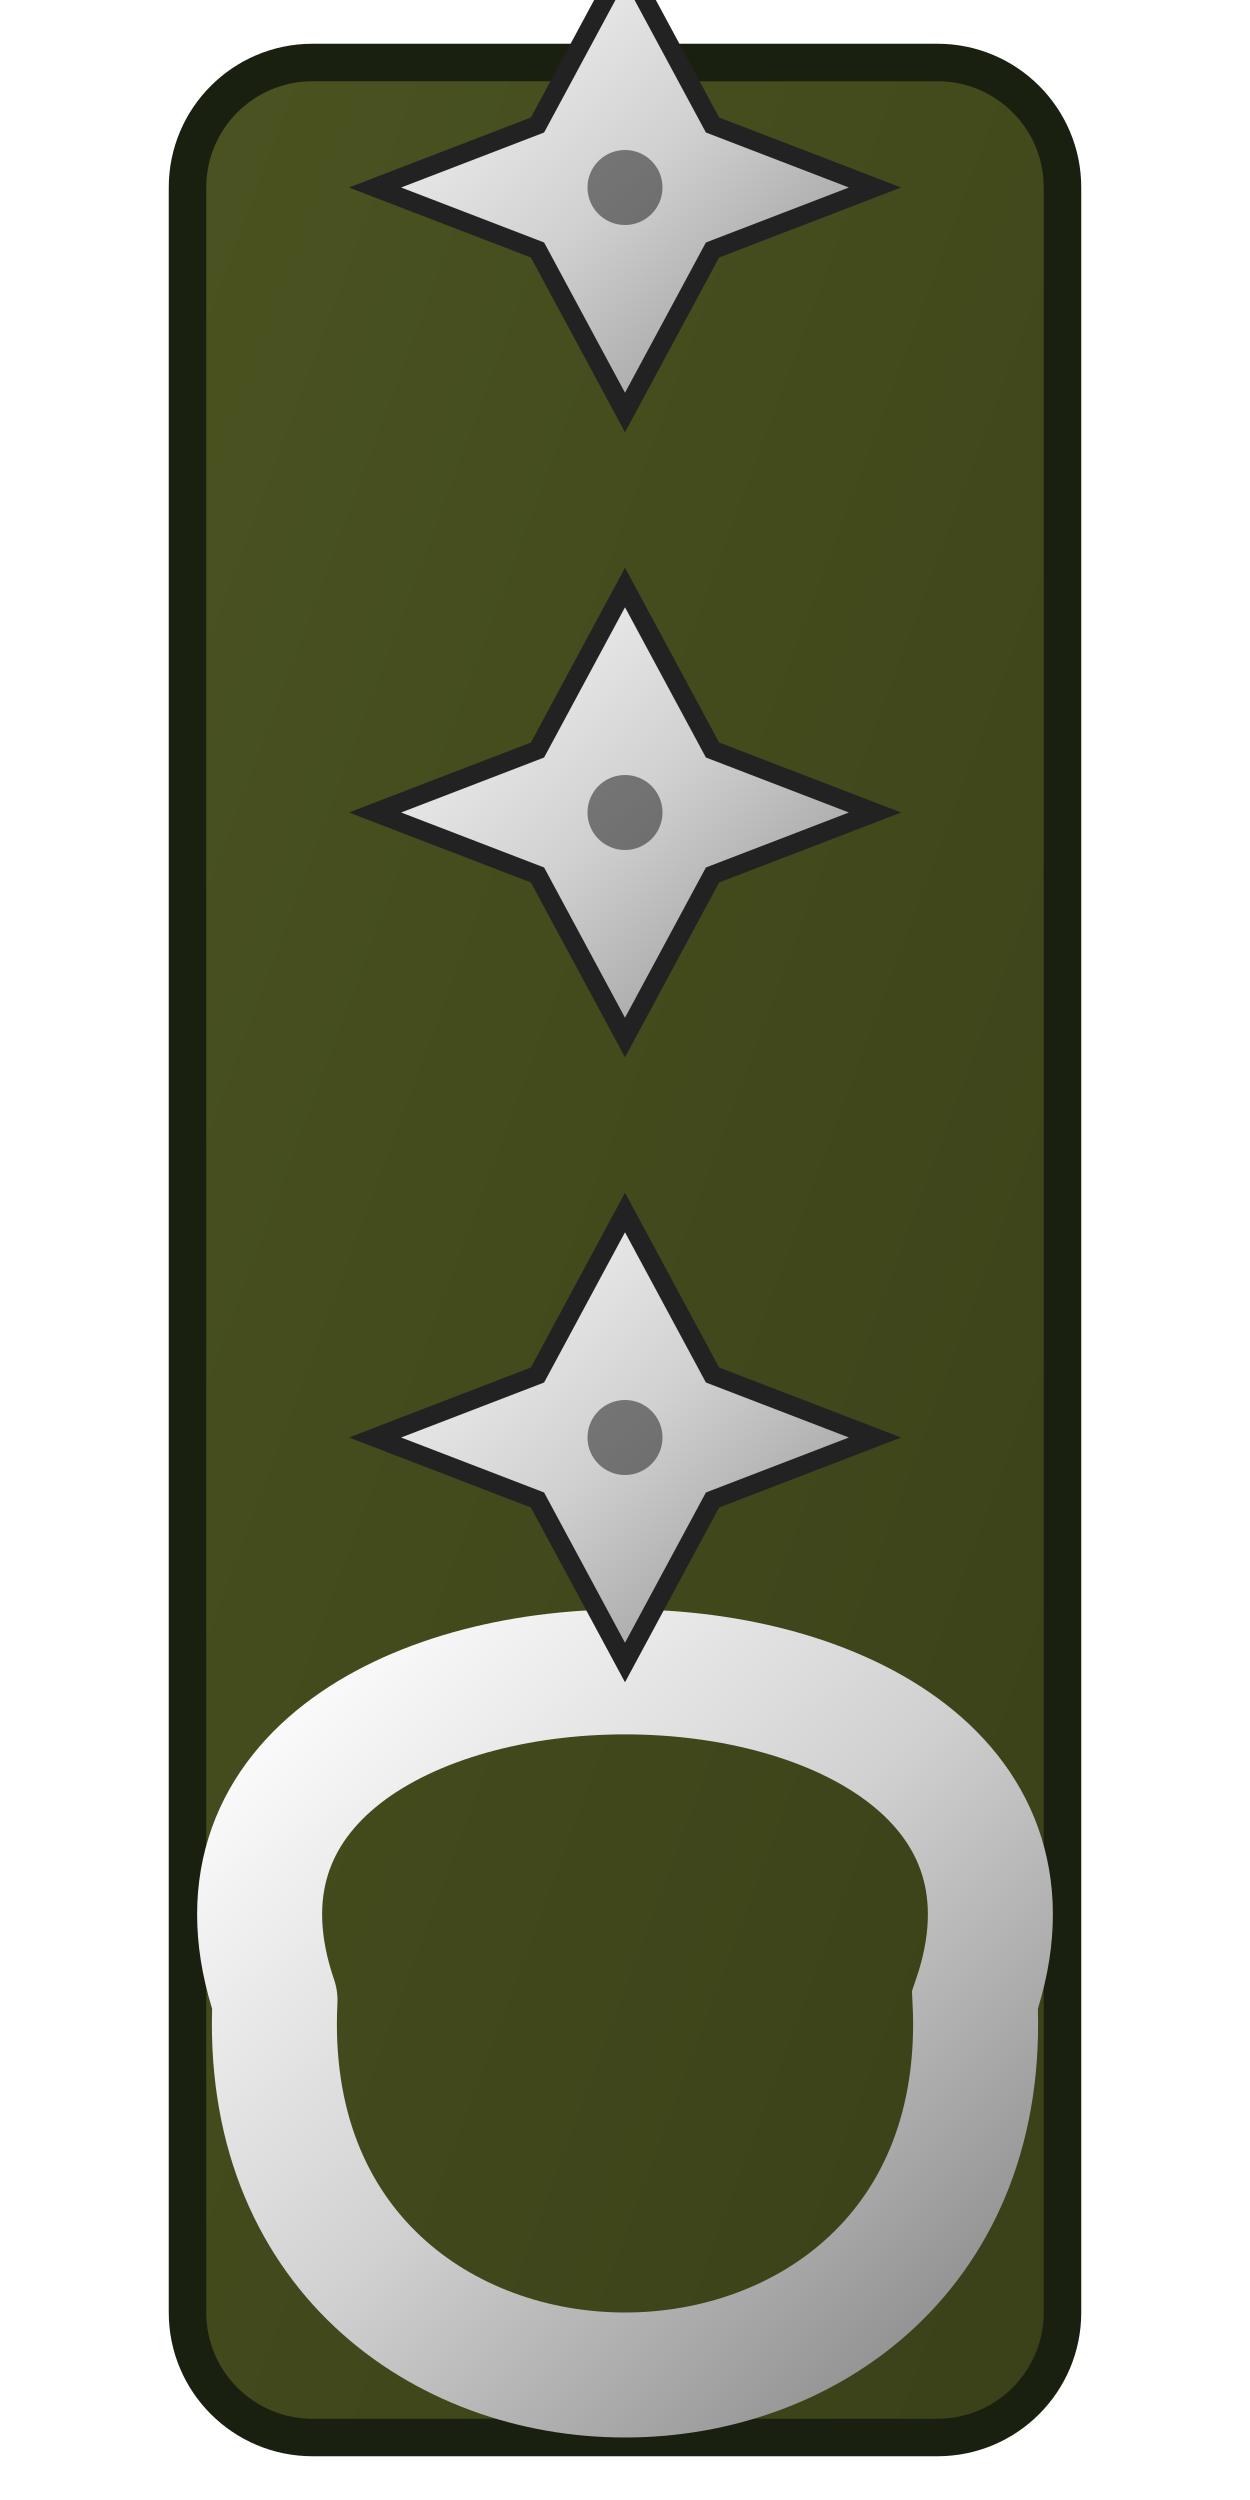
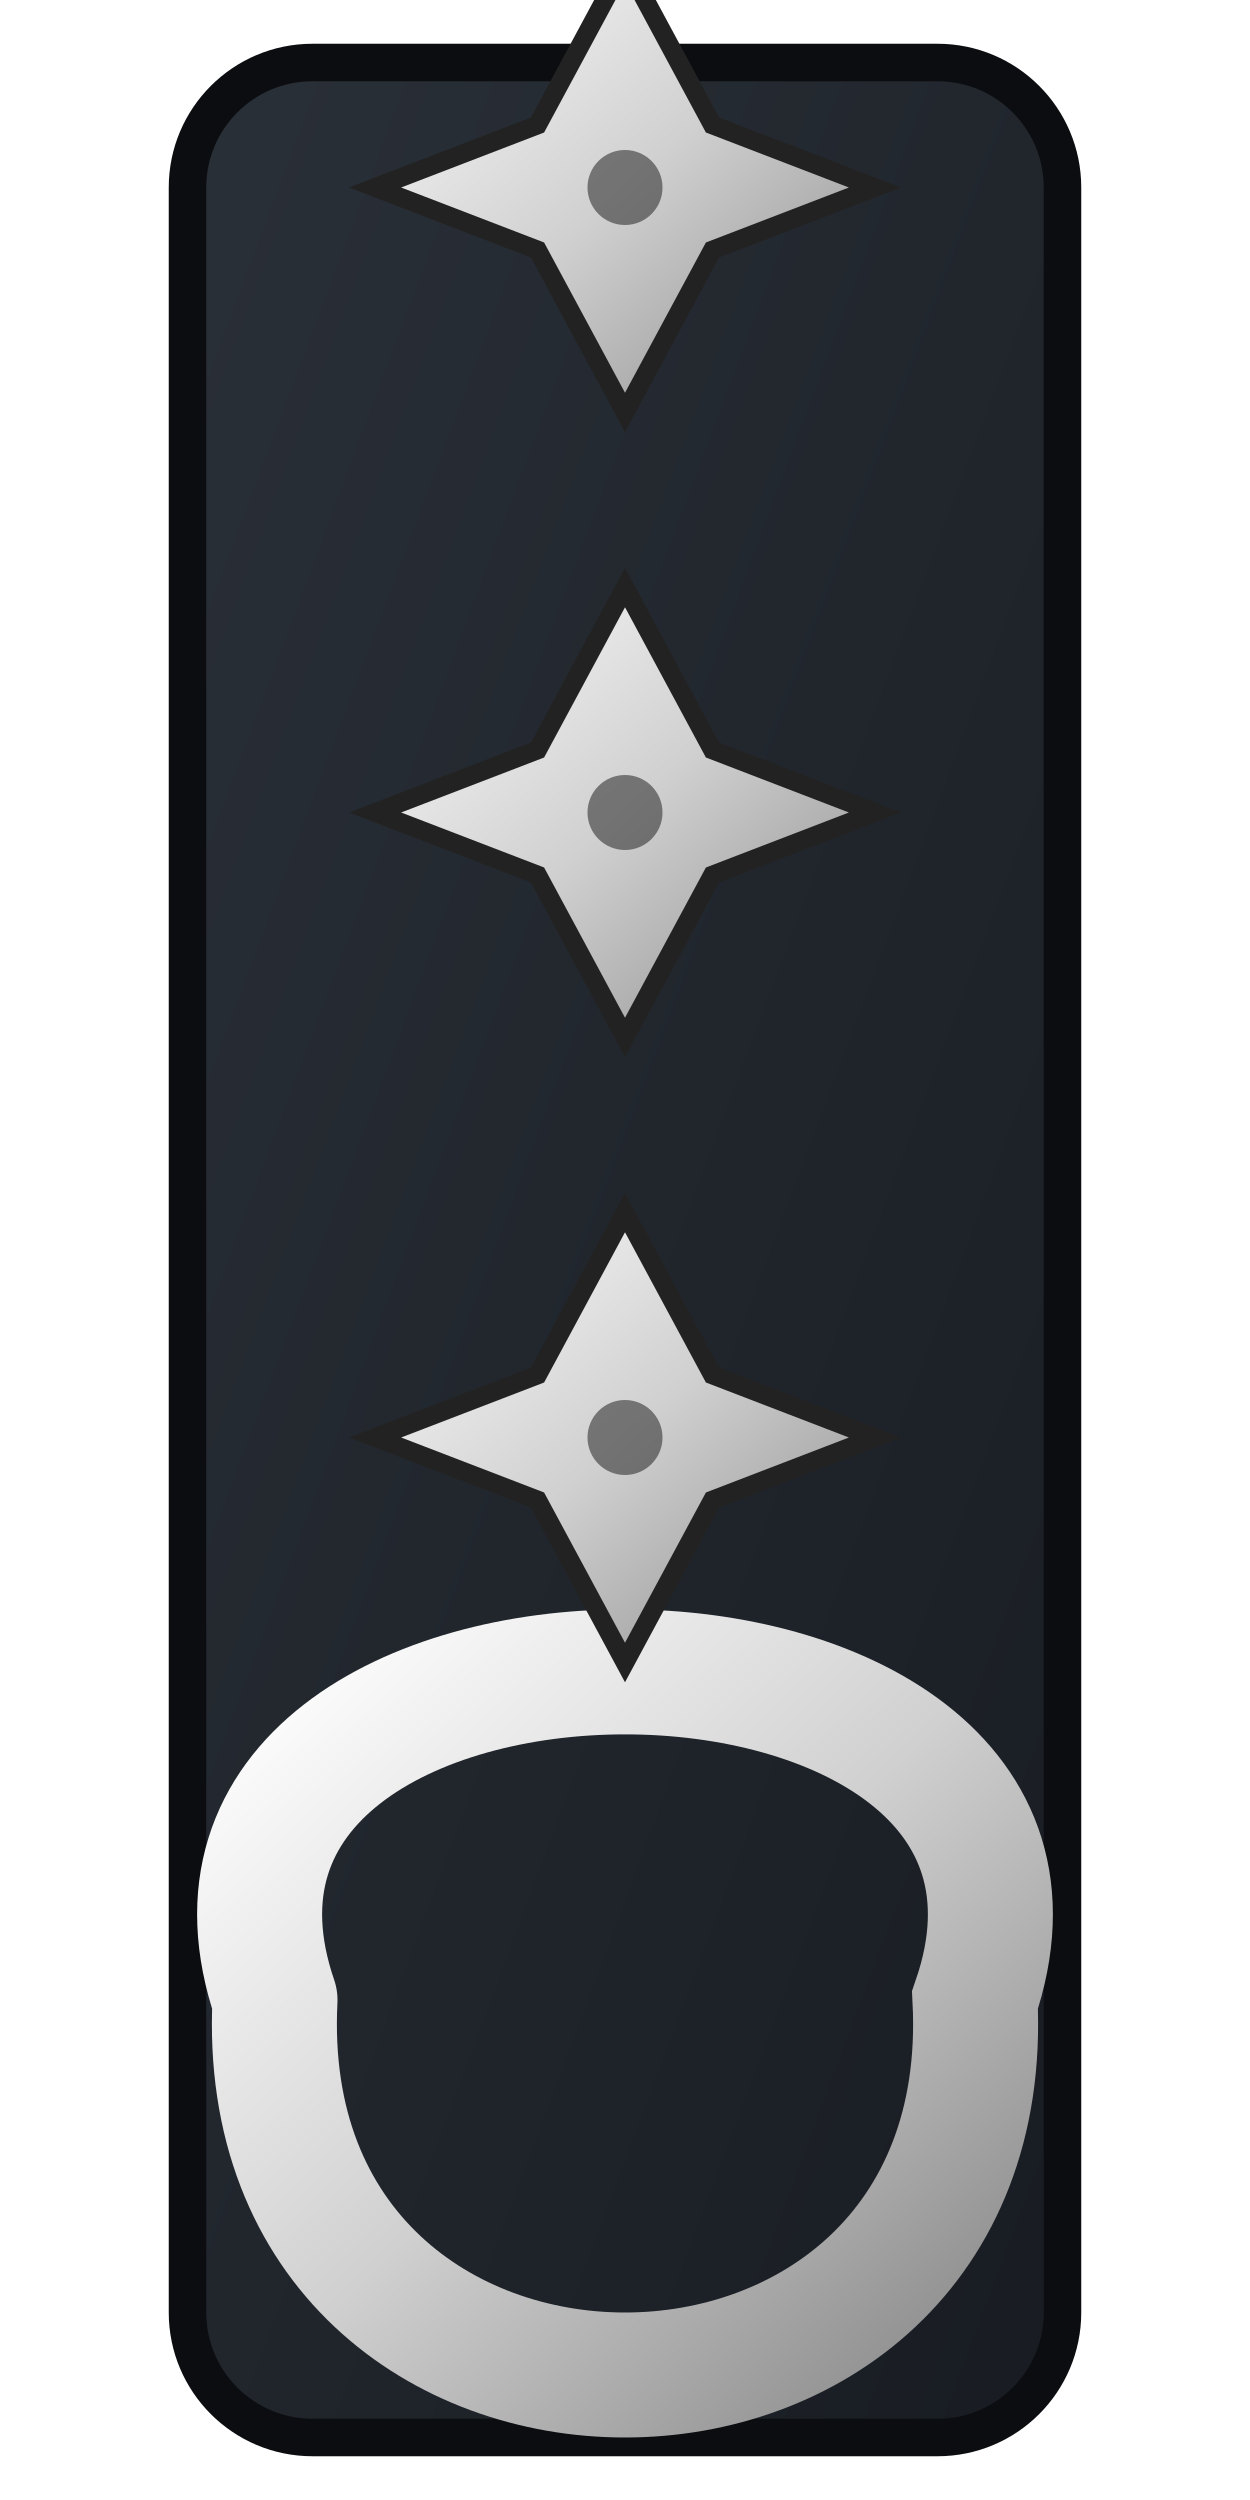
<svg xmlns="http://www.w3.org/2000/svg" viewBox="0 0 100 200" width="100" height="200">
  <defs>
    <linearGradient id="bgGrad" x1="0" y1="0" x2="1" y2="1">
-       <stop offset="0%" stop-color="#4a5320" />
-       <stop offset="100%" stop-color="#3a4018" />
+       <stop offset="0%" stop-color="#2a3038" />
+       <stop offset="100%" stop-color="#181c22" />
    </linearGradient>
    <linearGradient id="silverGrad" x1="0" y1="0" x2="1" y2="1">
      <stop offset="0%" stop-color="#ffffff" />
      <stop offset="50%" stop-color="#d0d0d0" />
      <stop offset="100%" stop-color="#888888" />
    </linearGradient>
    <linearGradient id="goldGrad" x1="0" y1="0" x2="1" y2="1">
      <stop offset="0%" stop-color="#fff7a8" />
      <stop offset="40%" stop-color="#e2ba46" />
      <stop offset="100%" stop-color="#aa7c11" />
    </linearGradient>
    <linearGradient id="altgoldGrad" x1="0" y1="0" x2="1" y2="1">
      <stop offset="0%" stop-color="#f0ca8b" />
      <stop offset="50%" stop-color="#c98138" />
      <stop offset="100%" stop-color="#914d14" />
    </linearGradient>
  </defs>
-   <rect x="15" y="5" width="70" height="190" rx="10" fill="url(#bgGrad)" stroke="#1a2010" stroke-width="3" />
+   <rect x="15" y="5" width="70" height="190" rx="10" fill="url(#bgGrad)" stroke="#0b0d10" stroke-width="3" />
  <path d="M 22 160 C 10 125, 90 125, 78 160 C 80 200, 20 200, 22 160" fill="none" stroke="url(#silverGrad)" stroke-width="10" stroke-linecap="round" />
  <path d="M 35 180 L 65 180" stroke="url(#silverGrad)" stroke-width="6" />
  <polygon points="50,97 57,110 70,115 57,120 50,133 43,120 30,115 43,110" fill="url(#silverGrad)" stroke="#222" stroke-width="1.5" />
  <circle cx="50" cy="115" r="3" fill="#333" opacity="0.6" />
  <polygon points="50,47 57,60 70,65 57,70 50,83 43,70 30,65 43,60" fill="url(#silverGrad)" stroke="#222" stroke-width="1.5" />
  <circle cx="50" cy="65" r="3" fill="#333" opacity="0.6" />
  <polygon points="50,-3 57,10 70,15 57,20 50,33 43,20 30,15 43,10" fill="url(#silverGrad)" stroke="#222" stroke-width="1.5" />
  <circle cx="50" cy="15" r="3" fill="#333" opacity="0.6" />
</svg>
